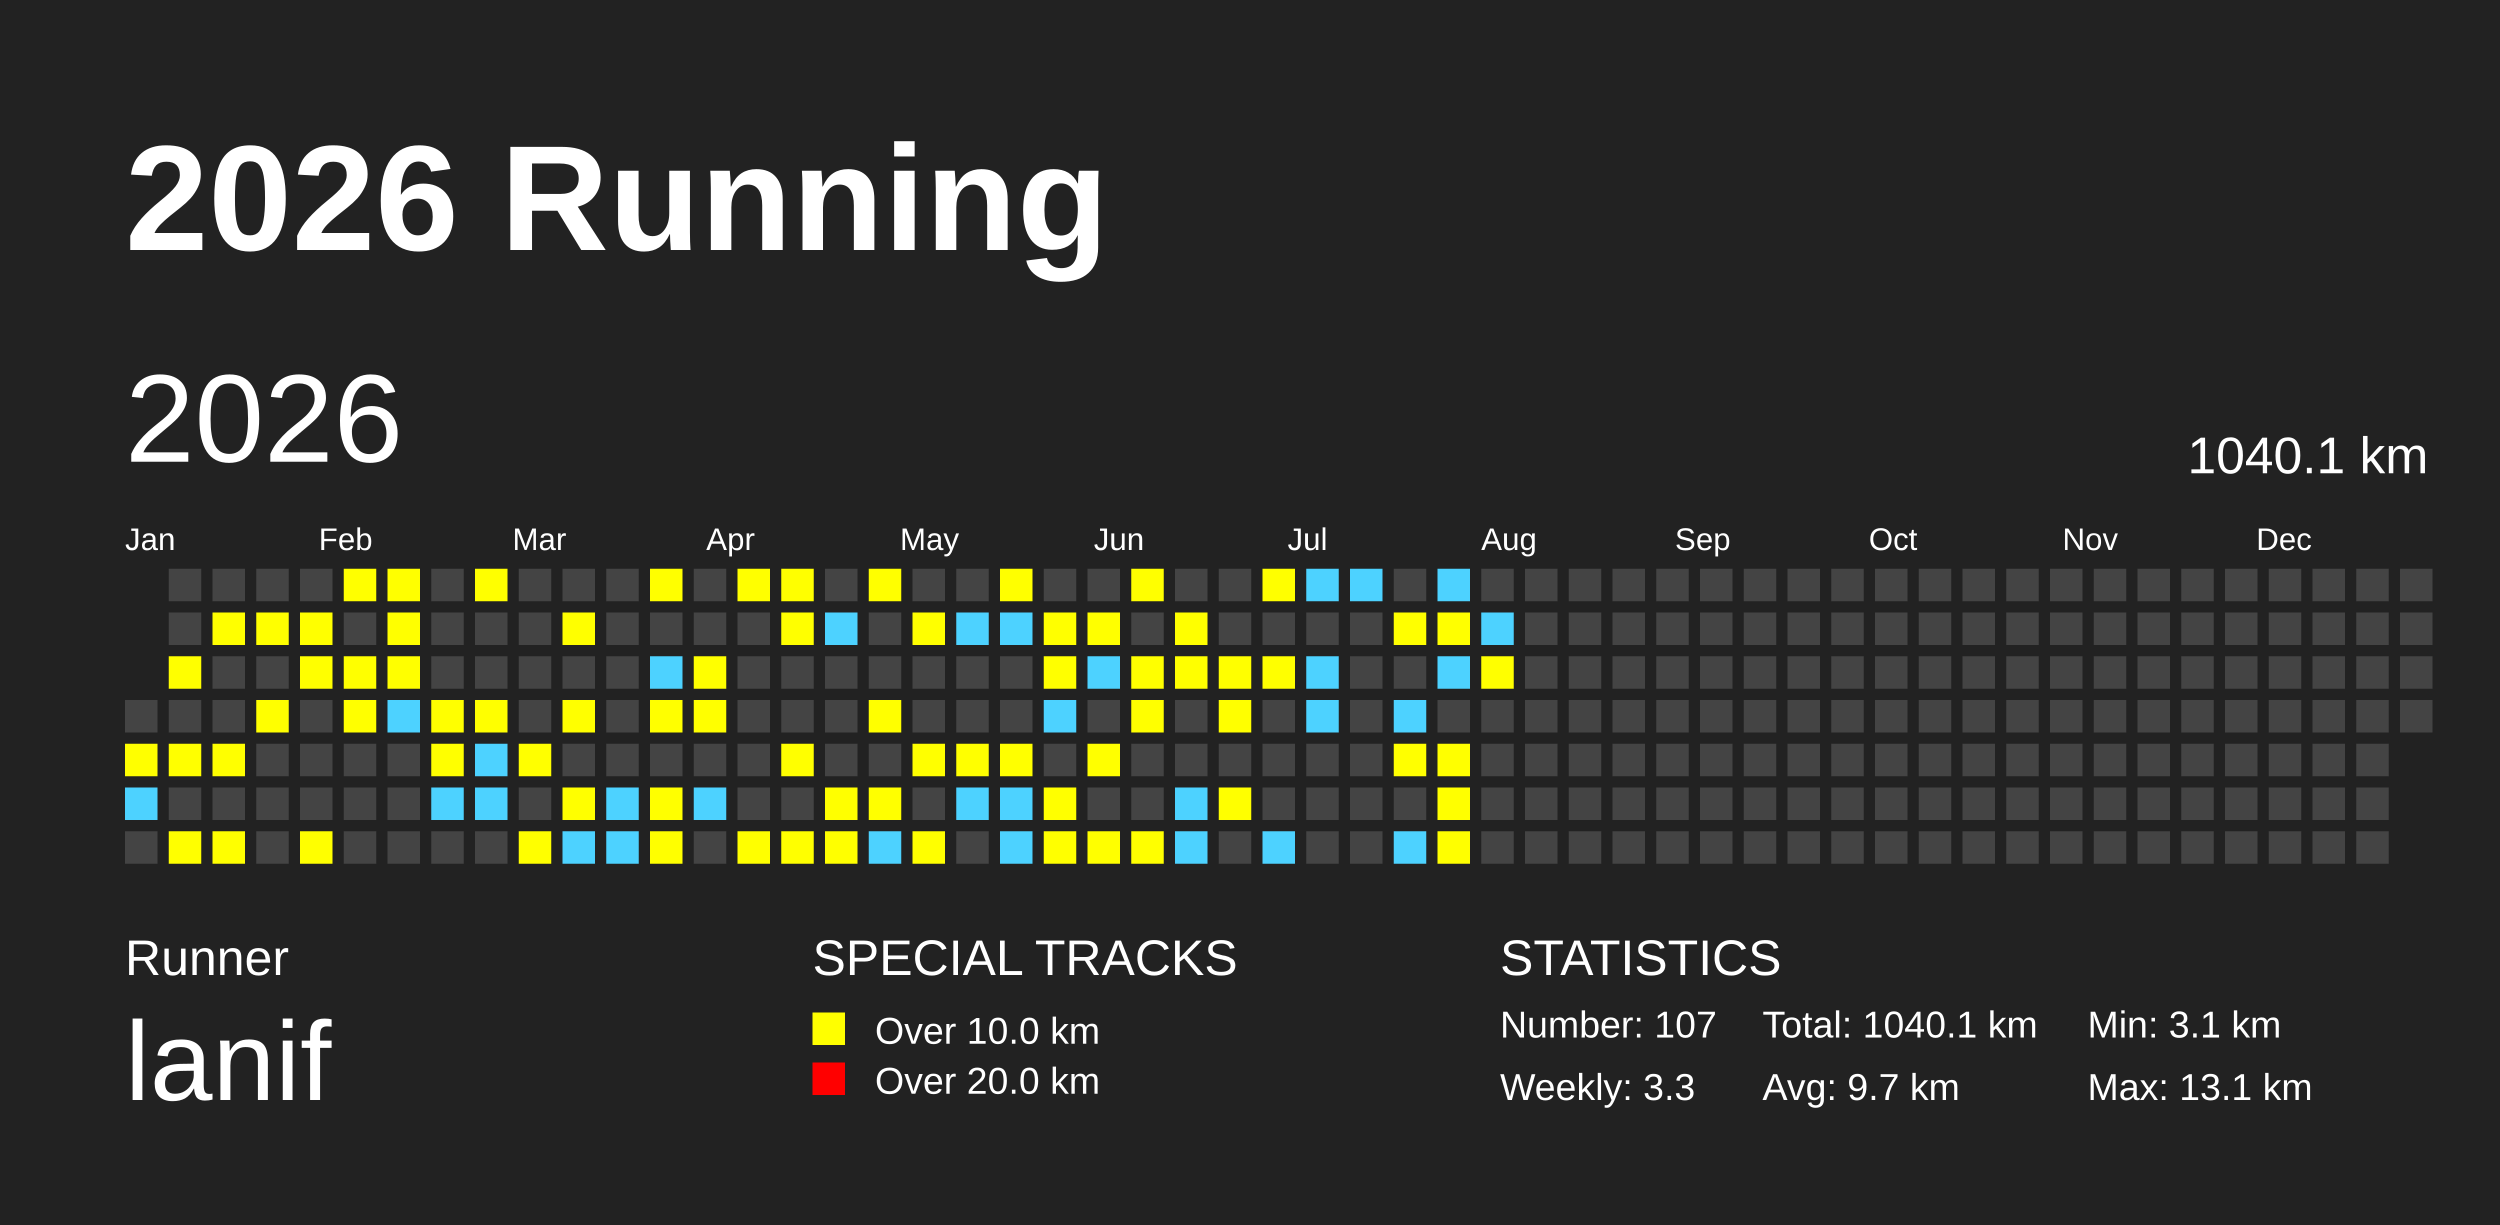
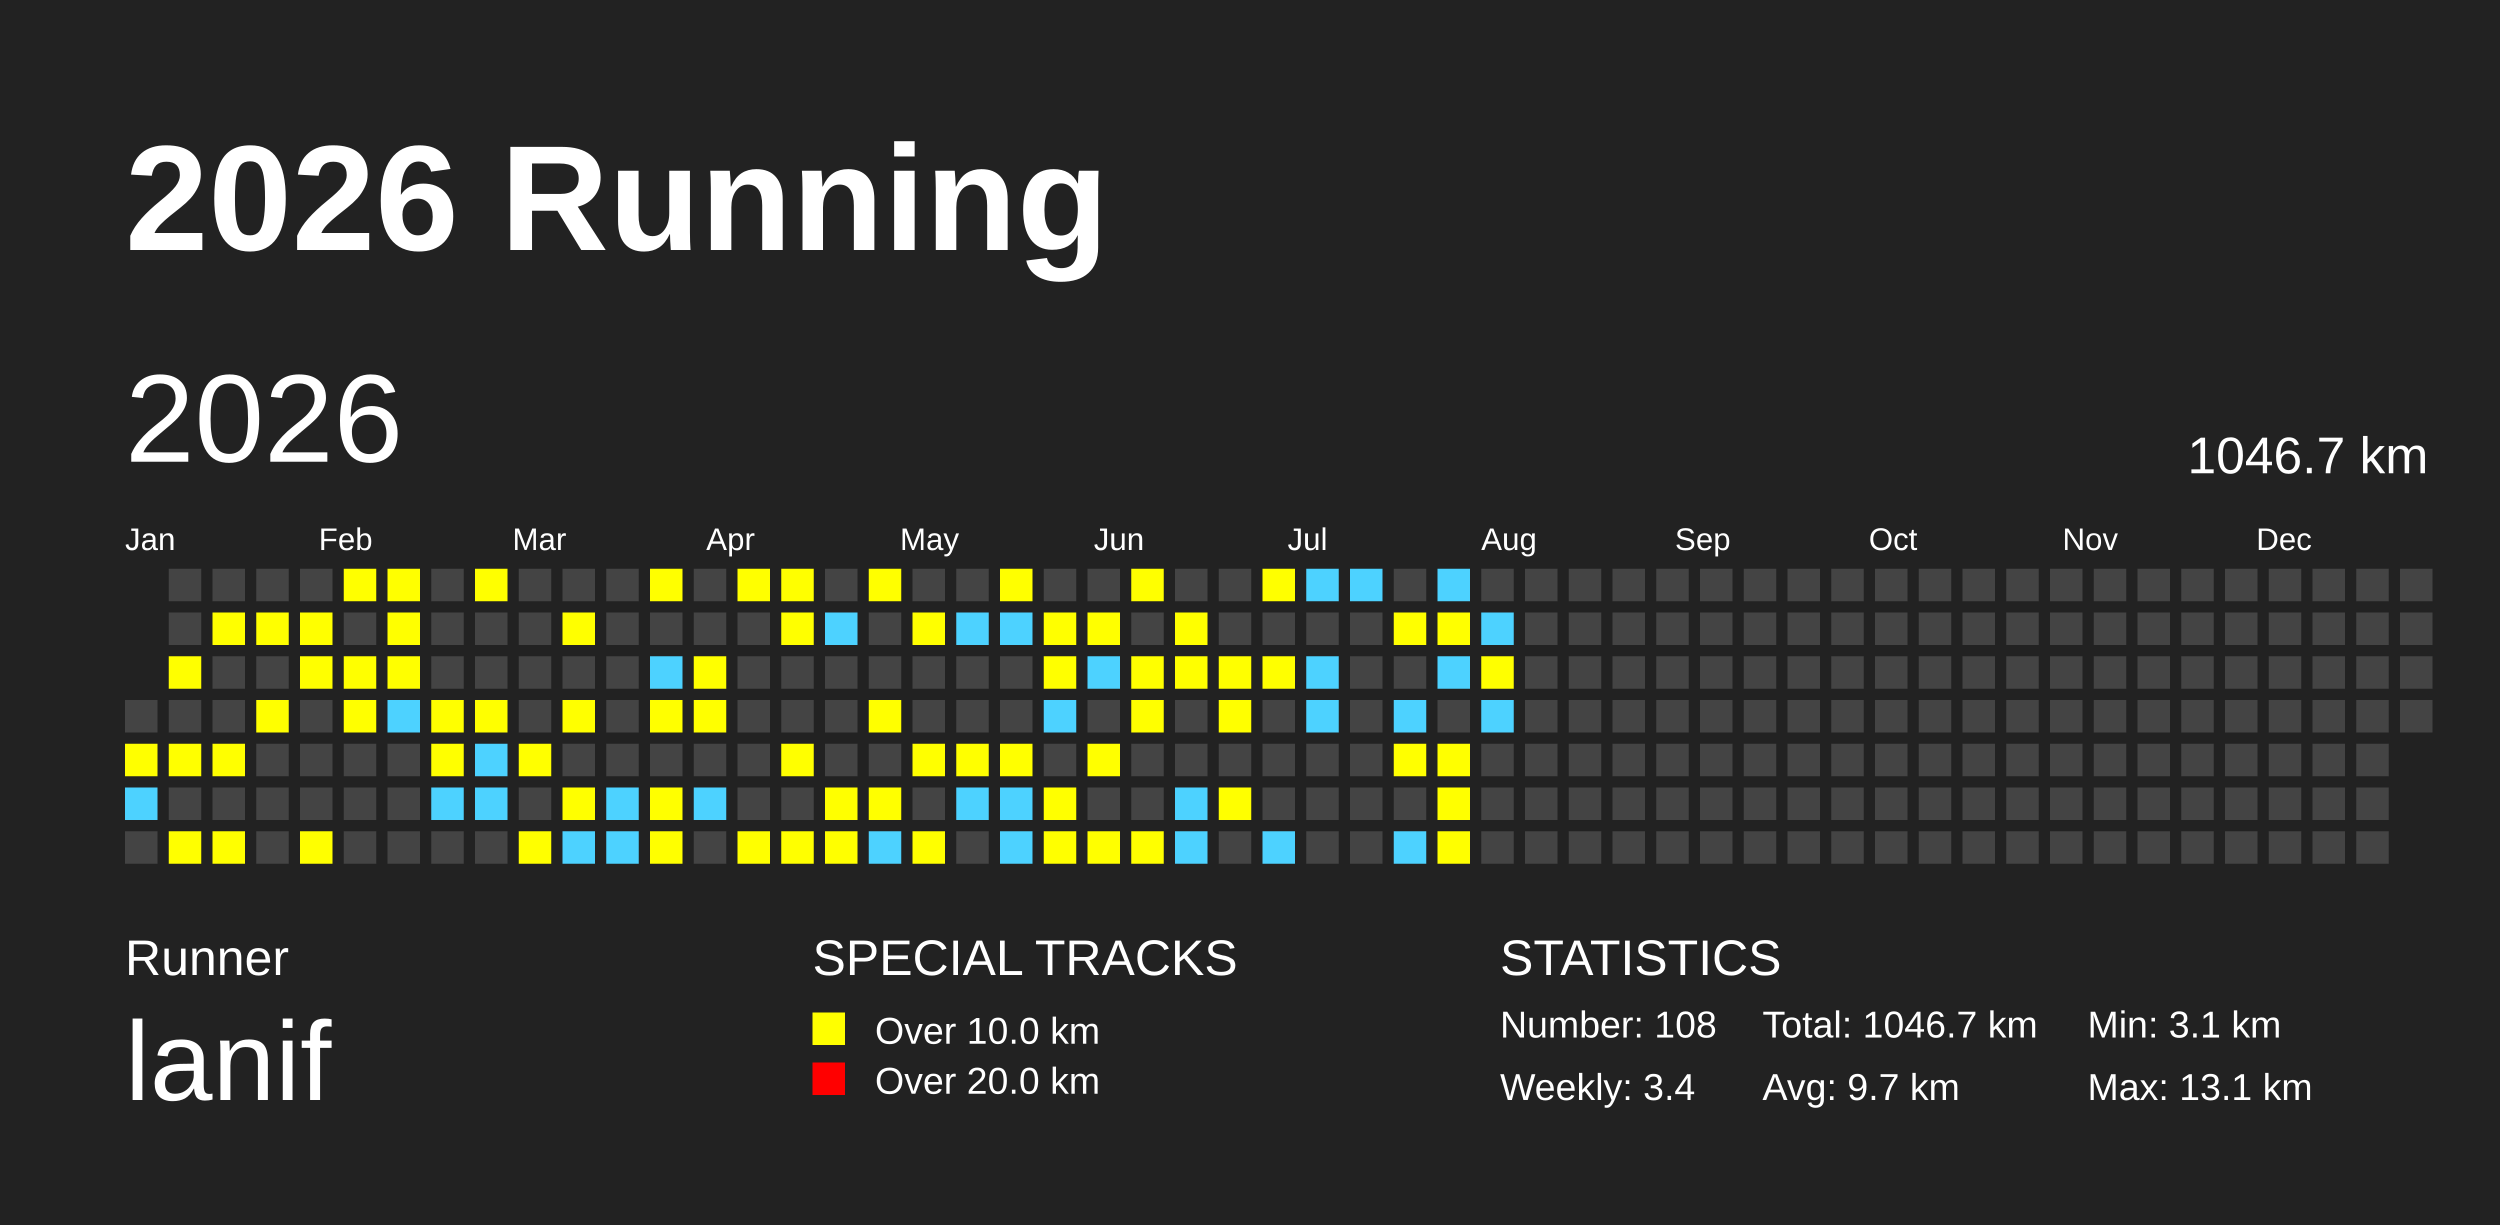
<svg xmlns="http://www.w3.org/2000/svg" baseProfile="full" height="98mm" version="1.1" viewBox="0,0,200,98" width="200mm">
  <defs />
  <rect fill="#222222" height="98" width="200" x="0" y="0" />
  <text fill="#FFFFFF" style="font-size:12px; font-family:Arial; font-weight:bold;" x="10" y="20">2026 Running</text>
  <text fill="#FFFFFF" style="font-size:4px; font-family:Arial" x="10" y="78">Runner</text>
  <text fill="#FFFFFF" style="font-size:9px; font-family:Arial" x="10" y="88">lanif</text>
  <text fill="#FFFFFF" style="font-size:4px; font-family:Arial" x="65" y="78">SPECIAL TRACKS</text>
  <rect fill="yellow" height="2.6" width="2.6" x="65" y="81" />
  <text fill="#FFFFFF" style="font-size:3px; font-family:Arial" x="70" y="83.5">Over 10.0 km</text>
  <rect fill="red" height="2.6" width="2.6" x="65" y="85" />
  <text fill="#FFFFFF" style="font-size:3px; font-family:Arial" x="70" y="87.5">Over 20.0 km</text>
  <text fill="#FFFFFF" style="font-size:4px; font-family:Arial" x="120" y="78">STATISTICS</text>
-   <text fill="#FFFFFF" style="font-size:3px; font-family:Arial" x="120" y="83">Number: 107</text>
-   <text fill="#FFFFFF" style="font-size:3px; font-family:Arial" x="120" y="88">Weekly: 3.3</text>
-   <text fill="#FFFFFF" style="font-size:3px; font-family:Arial" x="141" y="83">Total: 1040.1 km</text>
+   <text fill="#FFFFFF" style="font-size:3px; font-family:Arial" x="120" y="83">Number: 108</text>
+   <text fill="#FFFFFF" style="font-size:3px; font-family:Arial" x="120" y="88">Weekly: 3.4</text>
+   <text fill="#FFFFFF" style="font-size:3px; font-family:Arial" x="141" y="83">Total: 1046.7 km</text>
  <text fill="#FFFFFF" style="font-size:3px; font-family:Arial" x="141" y="88">Avg: 9.7 km</text>
  <text fill="#FFFFFF" style="font-size:3px; font-family:Arial" x="167" y="83">Min: 3.1 km</text>
  <text fill="#FFFFFF" style="font-size:3px; font-family:Arial" x="167" y="88">Max: 13.1 km</text>
  <text dominant-baseline="hanging" fill="#FFFFFF" style="font-size:10.0px; font-family:Arial;" x="10" y="30">2026</text>
-   <text dominant-baseline="hanging" fill="#FFFFFF" style="font-size:4.125px; font-family:Arial;" x="175" y="35">1040.1 km</text>
+   <text dominant-baseline="hanging" fill="#FFFFFF" style="font-size:4.125px; font-family:Arial;" x="175" y="35">1046.7 km</text>
  <text fill="#FFFFFF" style="font-size:2.5px; font-family:Arial" x="10.0" y="44">Jan</text>
  <text fill="#FFFFFF" style="font-size:2.5px; font-family:Arial" x="25.5" y="44">Feb</text>
  <text fill="#FFFFFF" style="font-size:2.5px; font-family:Arial" x="41.0" y="44">Mar</text>
  <text fill="#FFFFFF" style="font-size:2.5px; font-family:Arial" x="56.5" y="44">Apr</text>
  <text fill="#FFFFFF" style="font-size:2.5px; font-family:Arial" x="72.0" y="44">May</text>
  <text fill="#FFFFFF" style="font-size:2.5px; font-family:Arial" x="87.5" y="44">Jun</text>
  <text fill="#FFFFFF" style="font-size:2.5px; font-family:Arial" x="103.0" y="44">Jul</text>
  <text fill="#FFFFFF" style="font-size:2.5px; font-family:Arial" x="118.5" y="44">Aug</text>
  <text fill="#FFFFFF" style="font-size:2.5px; font-family:Arial" x="134.0" y="44">Sep</text>
  <text fill="#FFFFFF" style="font-size:2.5px; font-family:Arial" x="149.5" y="44">Oct</text>
  <text fill="#FFFFFF" style="font-size:2.5px; font-family:Arial" x="165.0" y="44">Nov</text>
  <text fill="#FFFFFF" style="font-size:2.5px; font-family:Arial" x="180.5" y="44">Dec</text>
  <rect fill="#444444" height="2.6" width="2.6" x="10.0" y="56.0" />
  <rect fill="yellow" height="2.6" width="2.6" x="10.0" y="59.5" />
  <rect fill="#4DD2FF" height="2.6" width="2.6" x="10.0" y="63.0" />
  <rect fill="#444444" height="2.6" width="2.6" x="10.0" y="66.5" />
  <rect fill="#444444" height="2.6" width="2.6" x="13.5" y="45.5" />
  <rect fill="#444444" height="2.6" width="2.6" x="13.5" y="49.0" />
  <rect fill="yellow" height="2.6" width="2.6" x="13.5" y="52.5" />
  <rect fill="#444444" height="2.6" width="2.6" x="13.5" y="56.0" />
  <rect fill="yellow" height="2.6" width="2.6" x="13.5" y="59.5" />
  <rect fill="#444444" height="2.6" width="2.6" x="13.5" y="63.0" />
  <rect fill="yellow" height="2.6" width="2.6" x="13.5" y="66.5" />
  <rect fill="#444444" height="2.6" width="2.6" x="17.0" y="45.5" />
  <rect fill="yellow" height="2.6" width="2.6" x="17.0" y="49.0" />
  <rect fill="#444444" height="2.6" width="2.6" x="17.0" y="52.5" />
  <rect fill="#444444" height="2.6" width="2.6" x="17.0" y="56.0" />
  <rect fill="yellow" height="2.6" width="2.6" x="17.0" y="59.5" />
  <rect fill="#444444" height="2.6" width="2.6" x="17.0" y="63.0" />
  <rect fill="yellow" height="2.6" width="2.6" x="17.0" y="66.5" />
  <rect fill="#444444" height="2.6" width="2.6" x="20.5" y="45.5" />
  <rect fill="yellow" height="2.6" width="2.6" x="20.5" y="49.0" />
  <rect fill="#444444" height="2.6" width="2.6" x="20.5" y="52.5" />
  <rect fill="yellow" height="2.6" width="2.6" x="20.5" y="56.0" />
  <rect fill="#444444" height="2.6" width="2.6" x="20.5" y="59.5" />
  <rect fill="#444444" height="2.6" width="2.6" x="20.5" y="63.0" />
  <rect fill="#444444" height="2.6" width="2.6" x="20.5" y="66.5" />
  <rect fill="#444444" height="2.6" width="2.6" x="24.0" y="45.5" />
  <rect fill="yellow" height="2.6" width="2.6" x="24.0" y="49.0" />
  <rect fill="yellow" height="2.6" width="2.6" x="24.0" y="52.5" />
  <rect fill="#444444" height="2.6" width="2.6" x="24.0" y="56.0" />
  <rect fill="#444444" height="2.6" width="2.6" x="24.0" y="59.5" />
  <rect fill="#444444" height="2.6" width="2.6" x="24.0" y="63.0" />
  <rect fill="yellow" height="2.6" width="2.6" x="24.0" y="66.5" />
  <rect fill="yellow" height="2.6" width="2.6" x="27.5" y="45.5" />
  <rect fill="#444444" height="2.6" width="2.6" x="27.5" y="49.0" />
  <rect fill="yellow" height="2.6" width="2.6" x="27.5" y="52.5" />
  <rect fill="yellow" height="2.6" width="2.6" x="27.5" y="56.0" />
  <rect fill="#444444" height="2.6" width="2.6" x="27.5" y="59.5" />
  <rect fill="#444444" height="2.6" width="2.6" x="27.5" y="63.0" />
  <rect fill="#444444" height="2.6" width="2.6" x="27.5" y="66.5" />
  <rect fill="yellow" height="2.6" width="2.6" x="31.0" y="45.5" />
  <rect fill="yellow" height="2.6" width="2.6" x="31.0" y="49.0" />
  <rect fill="yellow" height="2.6" width="2.6" x="31.0" y="52.5" />
  <rect fill="#4DD2FF" height="2.6" width="2.6" x="31.0" y="56.0" />
  <rect fill="#444444" height="2.6" width="2.6" x="31.0" y="59.5" />
  <rect fill="#444444" height="2.6" width="2.6" x="31.0" y="63.0" />
  <rect fill="#444444" height="2.6" width="2.6" x="31.0" y="66.5" />
  <rect fill="#444444" height="2.6" width="2.6" x="34.5" y="45.5" />
  <rect fill="#444444" height="2.6" width="2.6" x="34.5" y="49.0" />
  <rect fill="#444444" height="2.6" width="2.6" x="34.5" y="52.5" />
  <rect fill="yellow" height="2.6" width="2.6" x="34.5" y="56.0" />
  <rect fill="yellow" height="2.6" width="2.6" x="34.5" y="59.5" />
  <rect fill="#4DD2FF" height="2.6" width="2.6" x="34.5" y="63.0" />
  <rect fill="#444444" height="2.6" width="2.6" x="34.5" y="66.5" />
  <rect fill="yellow" height="2.6" width="2.6" x="38.0" y="45.5" />
  <rect fill="#444444" height="2.6" width="2.6" x="38.0" y="49.0" />
  <rect fill="#444444" height="2.6" width="2.6" x="38.0" y="52.5" />
  <rect fill="yellow" height="2.6" width="2.6" x="38.0" y="56.0" />
  <rect fill="#4DD2FF" height="2.6" width="2.6" x="38.0" y="59.5" />
  <rect fill="#4DD2FF" height="2.6" width="2.6" x="38.0" y="63.0" />
  <rect fill="#444444" height="2.6" width="2.6" x="38.0" y="66.5" />
  <rect fill="#444444" height="2.6" width="2.6" x="41.5" y="45.5" />
  <rect fill="#444444" height="2.6" width="2.6" x="41.5" y="49.0" />
  <rect fill="#444444" height="2.6" width="2.6" x="41.5" y="52.5" />
  <rect fill="#444444" height="2.6" width="2.6" x="41.5" y="56.0" />
  <rect fill="yellow" height="2.6" width="2.6" x="41.5" y="59.5" />
  <rect fill="#444444" height="2.6" width="2.6" x="41.5" y="63.0" />
  <rect fill="yellow" height="2.6" width="2.6" x="41.5" y="66.5" />
  <rect fill="#444444" height="2.6" width="2.6" x="45.0" y="45.5" />
  <rect fill="yellow" height="2.6" width="2.6" x="45.0" y="49.0" />
  <rect fill="#444444" height="2.6" width="2.6" x="45.0" y="52.5" />
  <rect fill="yellow" height="2.6" width="2.6" x="45.0" y="56.0" />
  <rect fill="#444444" height="2.6" width="2.6" x="45.0" y="59.5" />
  <rect fill="yellow" height="2.6" width="2.6" x="45.0" y="63.0" />
  <rect fill="#4DD2FF" height="2.6" width="2.6" x="45.0" y="66.5" />
  <rect fill="#444444" height="2.6" width="2.6" x="48.5" y="45.5" />
  <rect fill="#444444" height="2.6" width="2.6" x="48.5" y="49.0" />
  <rect fill="#444444" height="2.6" width="2.6" x="48.5" y="52.5" />
  <rect fill="#444444" height="2.6" width="2.6" x="48.5" y="56.0" />
  <rect fill="#444444" height="2.6" width="2.6" x="48.5" y="59.5" />
  <rect fill="#4DD2FF" height="2.6" width="2.6" x="48.5" y="63.0" />
  <rect fill="#4DD2FF" height="2.6" width="2.6" x="48.5" y="66.5" />
  <rect fill="yellow" height="2.6" width="2.6" x="52.0" y="45.5" />
  <rect fill="#444444" height="2.6" width="2.6" x="52.0" y="49.0" />
  <rect fill="#4DD2FF" height="2.6" width="2.6" x="52.0" y="52.5" />
  <rect fill="yellow" height="2.6" width="2.6" x="52.0" y="56.0" />
  <rect fill="#444444" height="2.6" width="2.6" x="52.0" y="59.5" />
  <rect fill="yellow" height="2.6" width="2.6" x="52.0" y="63.0" />
  <rect fill="yellow" height="2.6" width="2.6" x="52.0" y="66.5" />
  <rect fill="#444444" height="2.6" width="2.6" x="55.5" y="45.5" />
  <rect fill="#444444" height="2.6" width="2.6" x="55.5" y="49.0" />
  <rect fill="yellow" height="2.6" width="2.6" x="55.5" y="52.5" />
  <rect fill="yellow" height="2.6" width="2.6" x="55.5" y="56.0" />
  <rect fill="#444444" height="2.6" width="2.6" x="55.5" y="59.5" />
  <rect fill="#4DD2FF" height="2.6" width="2.6" x="55.5" y="63.0" />
  <rect fill="#444444" height="2.6" width="2.6" x="55.5" y="66.5" />
  <rect fill="yellow" height="2.6" width="2.6" x="59.0" y="45.5" />
  <rect fill="#444444" height="2.6" width="2.6" x="59.0" y="49.0" />
  <rect fill="#444444" height="2.6" width="2.6" x="59.0" y="52.5" />
  <rect fill="#444444" height="2.6" width="2.6" x="59.0" y="56.0" />
  <rect fill="#444444" height="2.6" width="2.6" x="59.0" y="59.5" />
  <rect fill="#444444" height="2.6" width="2.6" x="59.0" y="63.0" />
  <rect fill="yellow" height="2.6" width="2.6" x="59.0" y="66.5" />
  <rect fill="yellow" height="2.6" width="2.6" x="62.5" y="45.5" />
  <rect fill="yellow" height="2.6" width="2.6" x="62.5" y="49.0" />
  <rect fill="#444444" height="2.6" width="2.6" x="62.5" y="52.5" />
  <rect fill="#444444" height="2.6" width="2.6" x="62.5" y="56.0" />
  <rect fill="yellow" height="2.6" width="2.6" x="62.5" y="59.5" />
  <rect fill="#444444" height="2.6" width="2.6" x="62.5" y="63.0" />
  <rect fill="yellow" height="2.6" width="2.6" x="62.5" y="66.5" />
  <rect fill="#444444" height="2.6" width="2.6" x="66.0" y="45.5" />
  <rect fill="#4DD2FF" height="2.6" width="2.6" x="66.0" y="49.0" />
  <rect fill="#444444" height="2.6" width="2.6" x="66.0" y="52.5" />
  <rect fill="#444444" height="2.6" width="2.6" x="66.0" y="56.0" />
  <rect fill="#444444" height="2.6" width="2.6" x="66.0" y="59.5" />
  <rect fill="yellow" height="2.6" width="2.6" x="66.0" y="63.0" />
  <rect fill="yellow" height="2.6" width="2.6" x="66.0" y="66.5" />
  <rect fill="yellow" height="2.6" width="2.6" x="69.5" y="45.5" />
  <rect fill="#444444" height="2.6" width="2.6" x="69.5" y="49.0" />
  <rect fill="#444444" height="2.6" width="2.6" x="69.5" y="52.5" />
  <rect fill="yellow" height="2.6" width="2.6" x="69.5" y="56.0" />
  <rect fill="#444444" height="2.6" width="2.6" x="69.5" y="59.5" />
  <rect fill="yellow" height="2.6" width="2.6" x="69.5" y="63.0" />
  <rect fill="#4DD2FF" height="2.6" width="2.6" x="69.5" y="66.5" />
  <rect fill="#444444" height="2.6" width="2.6" x="73.0" y="45.5" />
  <rect fill="yellow" height="2.6" width="2.6" x="73.0" y="49.0" />
  <rect fill="#444444" height="2.6" width="2.6" x="73.0" y="52.5" />
  <rect fill="#444444" height="2.6" width="2.6" x="73.0" y="56.0" />
  <rect fill="yellow" height="2.6" width="2.6" x="73.0" y="59.5" />
  <rect fill="#444444" height="2.6" width="2.6" x="73.0" y="63.0" />
  <rect fill="yellow" height="2.6" width="2.6" x="73.0" y="66.5" />
  <rect fill="#444444" height="2.6" width="2.6" x="76.5" y="45.5" />
  <rect fill="#4DD2FF" height="2.6" width="2.6" x="76.5" y="49.0" />
  <rect fill="#444444" height="2.6" width="2.6" x="76.5" y="52.5" />
  <rect fill="#444444" height="2.6" width="2.6" x="76.5" y="56.0" />
  <rect fill="yellow" height="2.6" width="2.6" x="76.5" y="59.5" />
  <rect fill="#4DD2FF" height="2.6" width="2.6" x="76.5" y="63.0" />
  <rect fill="#444444" height="2.6" width="2.6" x="76.5" y="66.5" />
  <rect fill="yellow" height="2.6" width="2.6" x="80.0" y="45.5" />
  <rect fill="#4DD2FF" height="2.6" width="2.6" x="80.0" y="49.0" />
  <rect fill="#444444" height="2.6" width="2.6" x="80.0" y="52.5" />
  <rect fill="#444444" height="2.6" width="2.6" x="80.0" y="56.0" />
  <rect fill="yellow" height="2.6" width="2.6" x="80.0" y="59.5" />
  <rect fill="#4DD2FF" height="2.6" width="2.6" x="80.0" y="63.0" />
  <rect fill="#4DD2FF" height="2.6" width="2.6" x="80.0" y="66.5" />
  <rect fill="#444444" height="2.6" width="2.6" x="83.5" y="45.5" />
  <rect fill="yellow" height="2.6" width="2.6" x="83.5" y="49.0" />
  <rect fill="yellow" height="2.6" width="2.6" x="83.5" y="52.5" />
  <rect fill="#4DD2FF" height="2.6" width="2.6" x="83.5" y="56.0" />
  <rect fill="#444444" height="2.6" width="2.6" x="83.5" y="59.5" />
  <rect fill="yellow" height="2.6" width="2.6" x="83.5" y="63.0" />
  <rect fill="yellow" height="2.6" width="2.6" x="83.5" y="66.5" />
  <rect fill="#444444" height="2.6" width="2.6" x="87.0" y="45.5" />
  <rect fill="yellow" height="2.6" width="2.6" x="87.0" y="49.0" />
  <rect fill="#4DD2FF" height="2.6" width="2.6" x="87.0" y="52.5" />
  <rect fill="#444444" height="2.6" width="2.6" x="87.0" y="56.0" />
  <rect fill="yellow" height="2.6" width="2.6" x="87.0" y="59.5" />
  <rect fill="#444444" height="2.6" width="2.6" x="87.0" y="63.0" />
  <rect fill="yellow" height="2.6" width="2.6" x="87.0" y="66.5" />
  <rect fill="yellow" height="2.6" width="2.6" x="90.5" y="45.5" />
  <rect fill="#444444" height="2.6" width="2.6" x="90.5" y="49.0" />
  <rect fill="yellow" height="2.6" width="2.6" x="90.5" y="52.5" />
  <rect fill="yellow" height="2.6" width="2.6" x="90.5" y="56.0" />
  <rect fill="#444444" height="2.6" width="2.6" x="90.5" y="59.5" />
  <rect fill="#444444" height="2.6" width="2.6" x="90.5" y="63.0" />
  <rect fill="yellow" height="2.6" width="2.6" x="90.5" y="66.5" />
  <rect fill="#444444" height="2.6" width="2.6" x="94.0" y="45.5" />
  <rect fill="yellow" height="2.6" width="2.6" x="94.0" y="49.0" />
  <rect fill="yellow" height="2.6" width="2.6" x="94.0" y="52.5" />
  <rect fill="#444444" height="2.6" width="2.6" x="94.0" y="56.0" />
  <rect fill="#444444" height="2.6" width="2.6" x="94.0" y="59.5" />
  <rect fill="#4DD2FF" height="2.6" width="2.6" x="94.0" y="63.0" />
  <rect fill="#4DD2FF" height="2.6" width="2.6" x="94.0" y="66.5" />
  <rect fill="#444444" height="2.6" width="2.6" x="97.5" y="45.5" />
  <rect fill="#444444" height="2.6" width="2.6" x="97.5" y="49.0" />
  <rect fill="yellow" height="2.6" width="2.6" x="97.5" y="52.5" />
  <rect fill="yellow" height="2.6" width="2.6" x="97.5" y="56.0" />
  <rect fill="#444444" height="2.6" width="2.6" x="97.5" y="59.5" />
  <rect fill="yellow" height="2.6" width="2.6" x="97.5" y="63.0" />
  <rect fill="#444444" height="2.6" width="2.6" x="97.5" y="66.5" />
  <rect fill="yellow" height="2.6" width="2.6" x="101.0" y="45.5" />
  <rect fill="#444444" height="2.6" width="2.6" x="101.0" y="49.0" />
  <rect fill="yellow" height="2.6" width="2.6" x="101.0" y="52.5" />
  <rect fill="#444444" height="2.6" width="2.6" x="101.0" y="56.0" />
  <rect fill="#444444" height="2.6" width="2.6" x="101.0" y="59.5" />
  <rect fill="#444444" height="2.6" width="2.6" x="101.0" y="63.0" />
  <rect fill="#4DD2FF" height="2.6" width="2.6" x="101.0" y="66.5" />
  <rect fill="#4DD2FF" height="2.6" width="2.6" x="104.5" y="45.5" />
  <rect fill="#444444" height="2.6" width="2.6" x="104.5" y="49.0" />
  <rect fill="#4DD2FF" height="2.6" width="2.6" x="104.5" y="52.5" />
  <rect fill="#4DD2FF" height="2.6" width="2.6" x="104.5" y="56.0" />
  <rect fill="#444444" height="2.6" width="2.6" x="104.5" y="59.5" />
  <rect fill="#444444" height="2.6" width="2.6" x="104.5" y="63.0" />
  <rect fill="#444444" height="2.6" width="2.6" x="104.5" y="66.5" />
  <rect fill="#4DD2FF" height="2.6" width="2.6" x="108.0" y="45.5" />
  <rect fill="#444444" height="2.6" width="2.6" x="108.0" y="49.0" />
  <rect fill="#444444" height="2.6" width="2.6" x="108.0" y="52.5" />
  <rect fill="#444444" height="2.6" width="2.6" x="108.0" y="56.0" />
  <rect fill="#444444" height="2.6" width="2.6" x="108.0" y="59.5" />
  <rect fill="#444444" height="2.6" width="2.6" x="108.0" y="63.0" />
  <rect fill="#444444" height="2.6" width="2.6" x="108.0" y="66.5" />
  <rect fill="#444444" height="2.6" width="2.6" x="111.5" y="45.5" />
  <rect fill="yellow" height="2.6" width="2.6" x="111.5" y="49.0" />
  <rect fill="#444444" height="2.6" width="2.6" x="111.5" y="52.5" />
  <rect fill="#4DD2FF" height="2.6" width="2.6" x="111.5" y="56.0" />
  <rect fill="yellow" height="2.6" width="2.6" x="111.5" y="59.5" />
  <rect fill="#444444" height="2.6" width="2.6" x="111.5" y="63.0" />
  <rect fill="#4DD2FF" height="2.6" width="2.6" x="111.5" y="66.5" />
  <rect fill="#4DD2FF" height="2.6" width="2.6" x="115.0" y="45.5" />
  <rect fill="yellow" height="2.6" width="2.6" x="115.0" y="49.0" />
  <rect fill="#4DD2FF" height="2.6" width="2.6" x="115.0" y="52.5" />
  <rect fill="#444444" height="2.6" width="2.6" x="115.0" y="56.0" />
  <rect fill="yellow" height="2.6" width="2.6" x="115.0" y="59.5" />
  <rect fill="yellow" height="2.6" width="2.6" x="115.0" y="63.0" />
  <rect fill="yellow" height="2.6" width="2.6" x="115.0" y="66.5" />
  <rect fill="#444444" height="2.6" width="2.6" x="118.5" y="45.5" />
  <rect fill="#4DD2FF" height="2.6" width="2.6" x="118.5" y="49.0" />
  <rect fill="yellow" height="2.6" width="2.6" x="118.5" y="52.5" />
-   <rect fill="#444444" height="2.6" width="2.6" x="118.5" y="56.0" />
+   <rect fill="#4DD2FF" height="2.6" width="2.6" x="118.5" y="56.0" />
  <rect fill="#444444" height="2.6" width="2.6" x="118.5" y="59.5" />
  <rect fill="#444444" height="2.6" width="2.6" x="118.5" y="63.0" />
  <rect fill="#444444" height="2.6" width="2.6" x="118.5" y="66.5" />
  <rect fill="#444444" height="2.6" width="2.6" x="122.0" y="45.5" />
  <rect fill="#444444" height="2.6" width="2.6" x="122.0" y="49.0" />
  <rect fill="#444444" height="2.6" width="2.6" x="122.0" y="52.5" />
  <rect fill="#444444" height="2.6" width="2.6" x="122.0" y="56.0" />
  <rect fill="#444444" height="2.6" width="2.6" x="122.0" y="59.5" />
  <rect fill="#444444" height="2.6" width="2.6" x="122.0" y="63.0" />
  <rect fill="#444444" height="2.6" width="2.6" x="122.0" y="66.5" />
  <rect fill="#444444" height="2.6" width="2.6" x="125.5" y="45.5" />
  <rect fill="#444444" height="2.6" width="2.6" x="125.5" y="49.0" />
  <rect fill="#444444" height="2.6" width="2.6" x="125.5" y="52.5" />
  <rect fill="#444444" height="2.6" width="2.6" x="125.5" y="56.0" />
  <rect fill="#444444" height="2.6" width="2.6" x="125.5" y="59.5" />
  <rect fill="#444444" height="2.6" width="2.6" x="125.5" y="63.0" />
  <rect fill="#444444" height="2.6" width="2.6" x="125.5" y="66.5" />
  <rect fill="#444444" height="2.6" width="2.6" x="129.0" y="45.5" />
  <rect fill="#444444" height="2.6" width="2.6" x="129.0" y="49.0" />
  <rect fill="#444444" height="2.6" width="2.6" x="129.0" y="52.5" />
  <rect fill="#444444" height="2.6" width="2.6" x="129.0" y="56.0" />
  <rect fill="#444444" height="2.6" width="2.6" x="129.0" y="59.5" />
  <rect fill="#444444" height="2.6" width="2.6" x="129.0" y="63.0" />
  <rect fill="#444444" height="2.6" width="2.6" x="129.0" y="66.5" />
  <rect fill="#444444" height="2.6" width="2.6" x="132.5" y="45.5" />
  <rect fill="#444444" height="2.6" width="2.6" x="132.5" y="49.0" />
  <rect fill="#444444" height="2.6" width="2.6" x="132.5" y="52.5" />
  <rect fill="#444444" height="2.6" width="2.6" x="132.5" y="56.0" />
  <rect fill="#444444" height="2.6" width="2.6" x="132.5" y="59.5" />
  <rect fill="#444444" height="2.6" width="2.6" x="132.5" y="63.0" />
  <rect fill="#444444" height="2.6" width="2.6" x="132.5" y="66.5" />
  <rect fill="#444444" height="2.6" width="2.6" x="136.0" y="45.5" />
  <rect fill="#444444" height="2.6" width="2.6" x="136.0" y="49.0" />
  <rect fill="#444444" height="2.6" width="2.6" x="136.0" y="52.5" />
  <rect fill="#444444" height="2.6" width="2.6" x="136.0" y="56.0" />
  <rect fill="#444444" height="2.6" width="2.6" x="136.0" y="59.5" />
  <rect fill="#444444" height="2.6" width="2.6" x="136.0" y="63.0" />
  <rect fill="#444444" height="2.6" width="2.6" x="136.0" y="66.5" />
  <rect fill="#444444" height="2.6" width="2.6" x="139.5" y="45.5" />
  <rect fill="#444444" height="2.6" width="2.6" x="139.5" y="49.0" />
  <rect fill="#444444" height="2.6" width="2.6" x="139.5" y="52.5" />
  <rect fill="#444444" height="2.6" width="2.6" x="139.5" y="56.0" />
  <rect fill="#444444" height="2.6" width="2.6" x="139.5" y="59.5" />
  <rect fill="#444444" height="2.6" width="2.6" x="139.5" y="63.0" />
  <rect fill="#444444" height="2.6" width="2.6" x="139.5" y="66.5" />
  <rect fill="#444444" height="2.6" width="2.6" x="143.0" y="45.5" />
  <rect fill="#444444" height="2.6" width="2.6" x="143.0" y="49.0" />
  <rect fill="#444444" height="2.6" width="2.6" x="143.0" y="52.5" />
  <rect fill="#444444" height="2.6" width="2.6" x="143.0" y="56.0" />
  <rect fill="#444444" height="2.6" width="2.6" x="143.0" y="59.5" />
  <rect fill="#444444" height="2.6" width="2.6" x="143.0" y="63.0" />
  <rect fill="#444444" height="2.6" width="2.6" x="143.0" y="66.5" />
  <rect fill="#444444" height="2.6" width="2.6" x="146.5" y="45.5" />
  <rect fill="#444444" height="2.6" width="2.6" x="146.5" y="49.0" />
  <rect fill="#444444" height="2.6" width="2.6" x="146.5" y="52.5" />
  <rect fill="#444444" height="2.6" width="2.6" x="146.5" y="56.0" />
  <rect fill="#444444" height="2.6" width="2.6" x="146.5" y="59.5" />
  <rect fill="#444444" height="2.6" width="2.6" x="146.5" y="63.0" />
  <rect fill="#444444" height="2.6" width="2.6" x="146.5" y="66.5" />
  <rect fill="#444444" height="2.6" width="2.6" x="150.0" y="45.5" />
  <rect fill="#444444" height="2.6" width="2.6" x="150.0" y="49.0" />
  <rect fill="#444444" height="2.6" width="2.6" x="150.0" y="52.5" />
  <rect fill="#444444" height="2.6" width="2.6" x="150.0" y="56.0" />
  <rect fill="#444444" height="2.6" width="2.6" x="150.0" y="59.5" />
  <rect fill="#444444" height="2.6" width="2.6" x="150.0" y="63.0" />
  <rect fill="#444444" height="2.6" width="2.6" x="150.0" y="66.5" />
  <rect fill="#444444" height="2.6" width="2.6" x="153.5" y="45.5" />
  <rect fill="#444444" height="2.6" width="2.6" x="153.5" y="49.0" />
  <rect fill="#444444" height="2.6" width="2.6" x="153.5" y="52.5" />
  <rect fill="#444444" height="2.6" width="2.6" x="153.5" y="56.0" />
  <rect fill="#444444" height="2.6" width="2.6" x="153.5" y="59.5" />
  <rect fill="#444444" height="2.6" width="2.6" x="153.5" y="63.0" />
  <rect fill="#444444" height="2.6" width="2.6" x="153.5" y="66.5" />
  <rect fill="#444444" height="2.6" width="2.6" x="157.0" y="45.5" />
  <rect fill="#444444" height="2.6" width="2.6" x="157.0" y="49.0" />
  <rect fill="#444444" height="2.6" width="2.6" x="157.0" y="52.5" />
  <rect fill="#444444" height="2.6" width="2.6" x="157.0" y="56.0" />
  <rect fill="#444444" height="2.6" width="2.6" x="157.0" y="59.5" />
  <rect fill="#444444" height="2.6" width="2.6" x="157.0" y="63.0" />
  <rect fill="#444444" height="2.6" width="2.6" x="157.0" y="66.5" />
  <rect fill="#444444" height="2.6" width="2.6" x="160.5" y="45.5" />
  <rect fill="#444444" height="2.6" width="2.6" x="160.5" y="49.0" />
  <rect fill="#444444" height="2.6" width="2.6" x="160.5" y="52.5" />
  <rect fill="#444444" height="2.6" width="2.6" x="160.5" y="56.0" />
  <rect fill="#444444" height="2.6" width="2.6" x="160.5" y="59.5" />
  <rect fill="#444444" height="2.6" width="2.6" x="160.5" y="63.0" />
  <rect fill="#444444" height="2.6" width="2.6" x="160.5" y="66.5" />
  <rect fill="#444444" height="2.6" width="2.6" x="164.0" y="45.5" />
  <rect fill="#444444" height="2.6" width="2.6" x="164.0" y="49.0" />
  <rect fill="#444444" height="2.6" width="2.6" x="164.0" y="52.5" />
  <rect fill="#444444" height="2.6" width="2.6" x="164.0" y="56.0" />
  <rect fill="#444444" height="2.6" width="2.6" x="164.0" y="59.5" />
  <rect fill="#444444" height="2.6" width="2.6" x="164.0" y="63.0" />
  <rect fill="#444444" height="2.6" width="2.6" x="164.0" y="66.5" />
  <rect fill="#444444" height="2.6" width="2.6" x="167.5" y="45.5" />
  <rect fill="#444444" height="2.6" width="2.6" x="167.5" y="49.0" />
  <rect fill="#444444" height="2.6" width="2.6" x="167.5" y="52.5" />
  <rect fill="#444444" height="2.6" width="2.6" x="167.5" y="56.0" />
  <rect fill="#444444" height="2.6" width="2.6" x="167.5" y="59.5" />
  <rect fill="#444444" height="2.6" width="2.6" x="167.5" y="63.0" />
  <rect fill="#444444" height="2.6" width="2.6" x="167.5" y="66.5" />
  <rect fill="#444444" height="2.6" width="2.6" x="171.0" y="45.5" />
  <rect fill="#444444" height="2.6" width="2.6" x="171.0" y="49.0" />
  <rect fill="#444444" height="2.6" width="2.6" x="171.0" y="52.5" />
  <rect fill="#444444" height="2.6" width="2.6" x="171.0" y="56.0" />
  <rect fill="#444444" height="2.6" width="2.6" x="171.0" y="59.5" />
  <rect fill="#444444" height="2.6" width="2.6" x="171.0" y="63.0" />
  <rect fill="#444444" height="2.6" width="2.6" x="171.0" y="66.5" />
  <rect fill="#444444" height="2.6" width="2.6" x="174.5" y="45.5" />
  <rect fill="#444444" height="2.6" width="2.6" x="174.5" y="49.0" />
  <rect fill="#444444" height="2.6" width="2.6" x="174.5" y="52.5" />
  <rect fill="#444444" height="2.6" width="2.6" x="174.5" y="56.0" />
  <rect fill="#444444" height="2.6" width="2.6" x="174.5" y="59.5" />
  <rect fill="#444444" height="2.6" width="2.6" x="174.5" y="63.0" />
  <rect fill="#444444" height="2.6" width="2.6" x="174.5" y="66.5" />
  <rect fill="#444444" height="2.6" width="2.6" x="178.0" y="45.5" />
  <rect fill="#444444" height="2.6" width="2.6" x="178.0" y="49.0" />
  <rect fill="#444444" height="2.6" width="2.6" x="178.0" y="52.5" />
  <rect fill="#444444" height="2.6" width="2.6" x="178.0" y="56.0" />
  <rect fill="#444444" height="2.6" width="2.6" x="178.0" y="59.5" />
  <rect fill="#444444" height="2.6" width="2.6" x="178.0" y="63.0" />
  <rect fill="#444444" height="2.6" width="2.6" x="178.0" y="66.5" />
  <rect fill="#444444" height="2.6" width="2.6" x="181.5" y="45.5" />
  <rect fill="#444444" height="2.6" width="2.6" x="181.5" y="49.0" />
  <rect fill="#444444" height="2.6" width="2.6" x="181.5" y="52.5" />
  <rect fill="#444444" height="2.6" width="2.6" x="181.5" y="56.0" />
  <rect fill="#444444" height="2.6" width="2.6" x="181.5" y="59.5" />
  <rect fill="#444444" height="2.6" width="2.6" x="181.5" y="63.0" />
  <rect fill="#444444" height="2.6" width="2.6" x="181.5" y="66.5" />
  <rect fill="#444444" height="2.6" width="2.6" x="185.0" y="45.5" />
  <rect fill="#444444" height="2.6" width="2.6" x="185.0" y="49.0" />
  <rect fill="#444444" height="2.6" width="2.6" x="185.0" y="52.5" />
  <rect fill="#444444" height="2.6" width="2.6" x="185.0" y="56.0" />
  <rect fill="#444444" height="2.6" width="2.6" x="185.0" y="59.5" />
  <rect fill="#444444" height="2.6" width="2.6" x="185.0" y="63.0" />
  <rect fill="#444444" height="2.6" width="2.6" x="185.0" y="66.5" />
  <rect fill="#444444" height="2.6" width="2.6" x="188.5" y="45.5" />
  <rect fill="#444444" height="2.6" width="2.6" x="188.5" y="49.0" />
  <rect fill="#444444" height="2.6" width="2.6" x="188.5" y="52.5" />
  <rect fill="#444444" height="2.6" width="2.6" x="188.5" y="56.0" />
  <rect fill="#444444" height="2.6" width="2.6" x="188.5" y="59.5" />
  <rect fill="#444444" height="2.6" width="2.6" x="188.5" y="63.0" />
  <rect fill="#444444" height="2.6" width="2.6" x="188.5" y="66.5" />
  <rect fill="#444444" height="2.6" width="2.6" x="192.0" y="45.5" />
  <rect fill="#444444" height="2.6" width="2.6" x="192.0" y="49.0" />
  <rect fill="#444444" height="2.6" width="2.6" x="192.0" y="52.5" />
  <rect fill="#444444" height="2.6" width="2.6" x="192.0" y="56.0" />
</svg>
